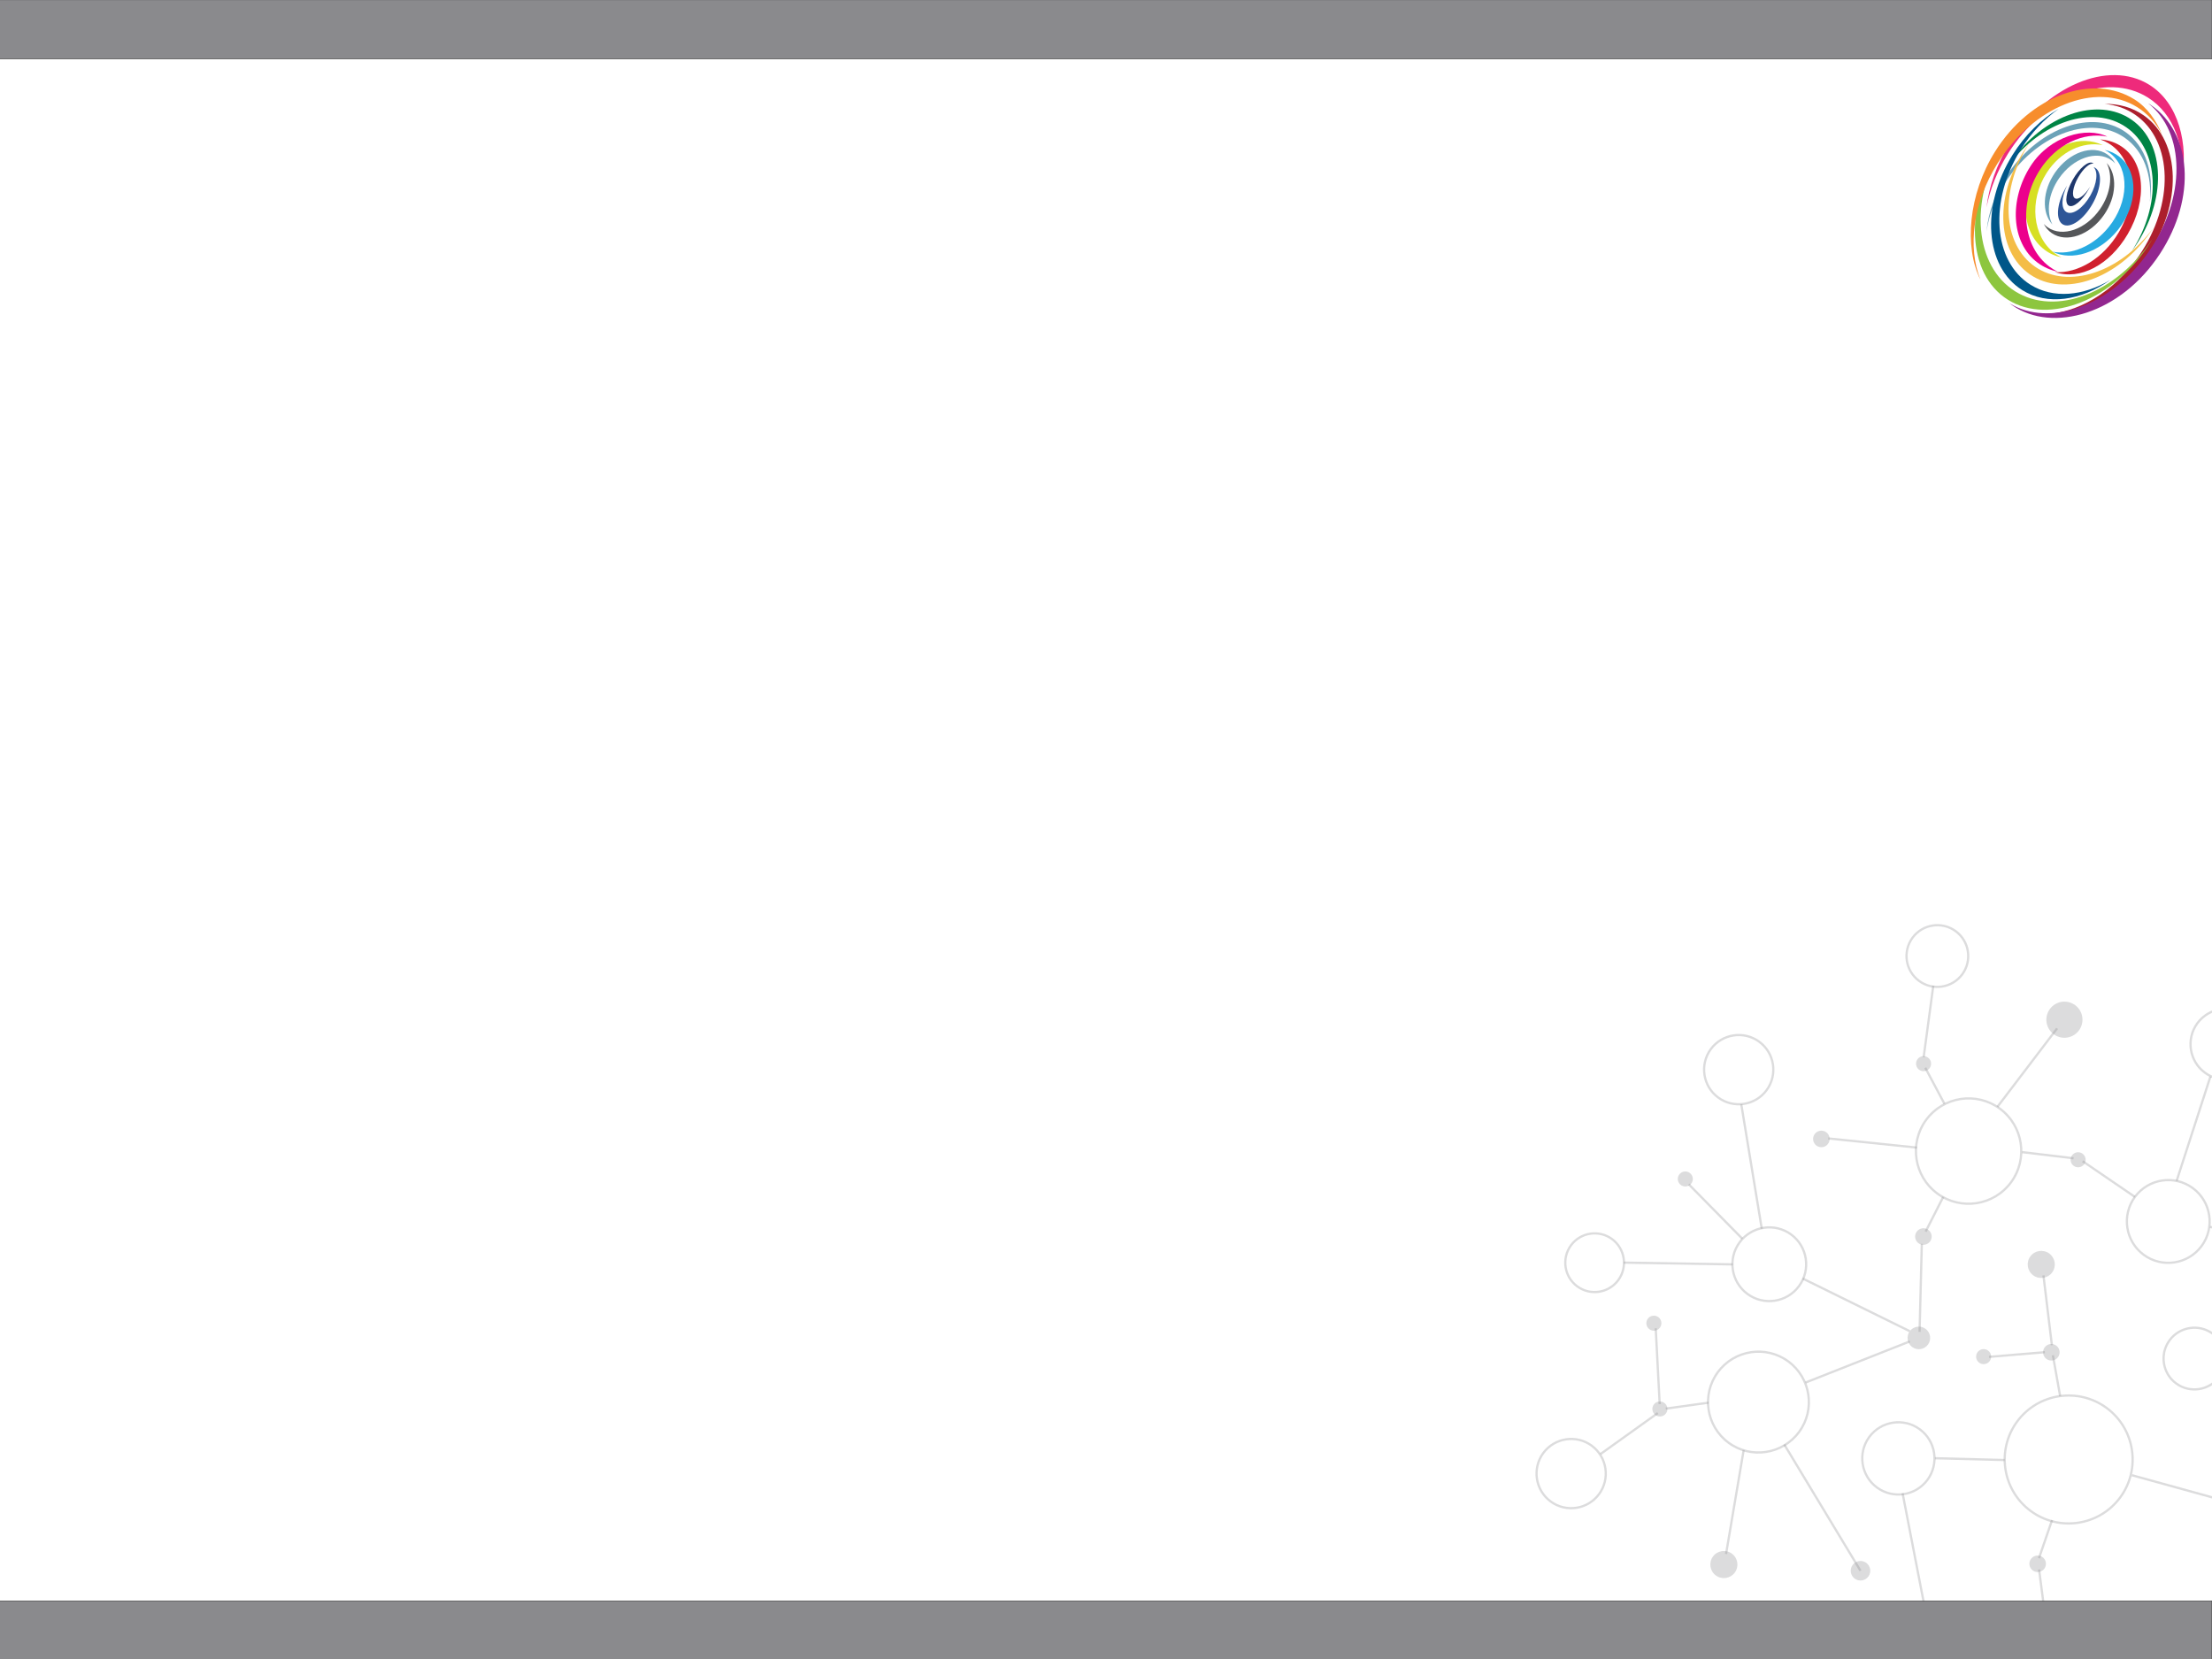
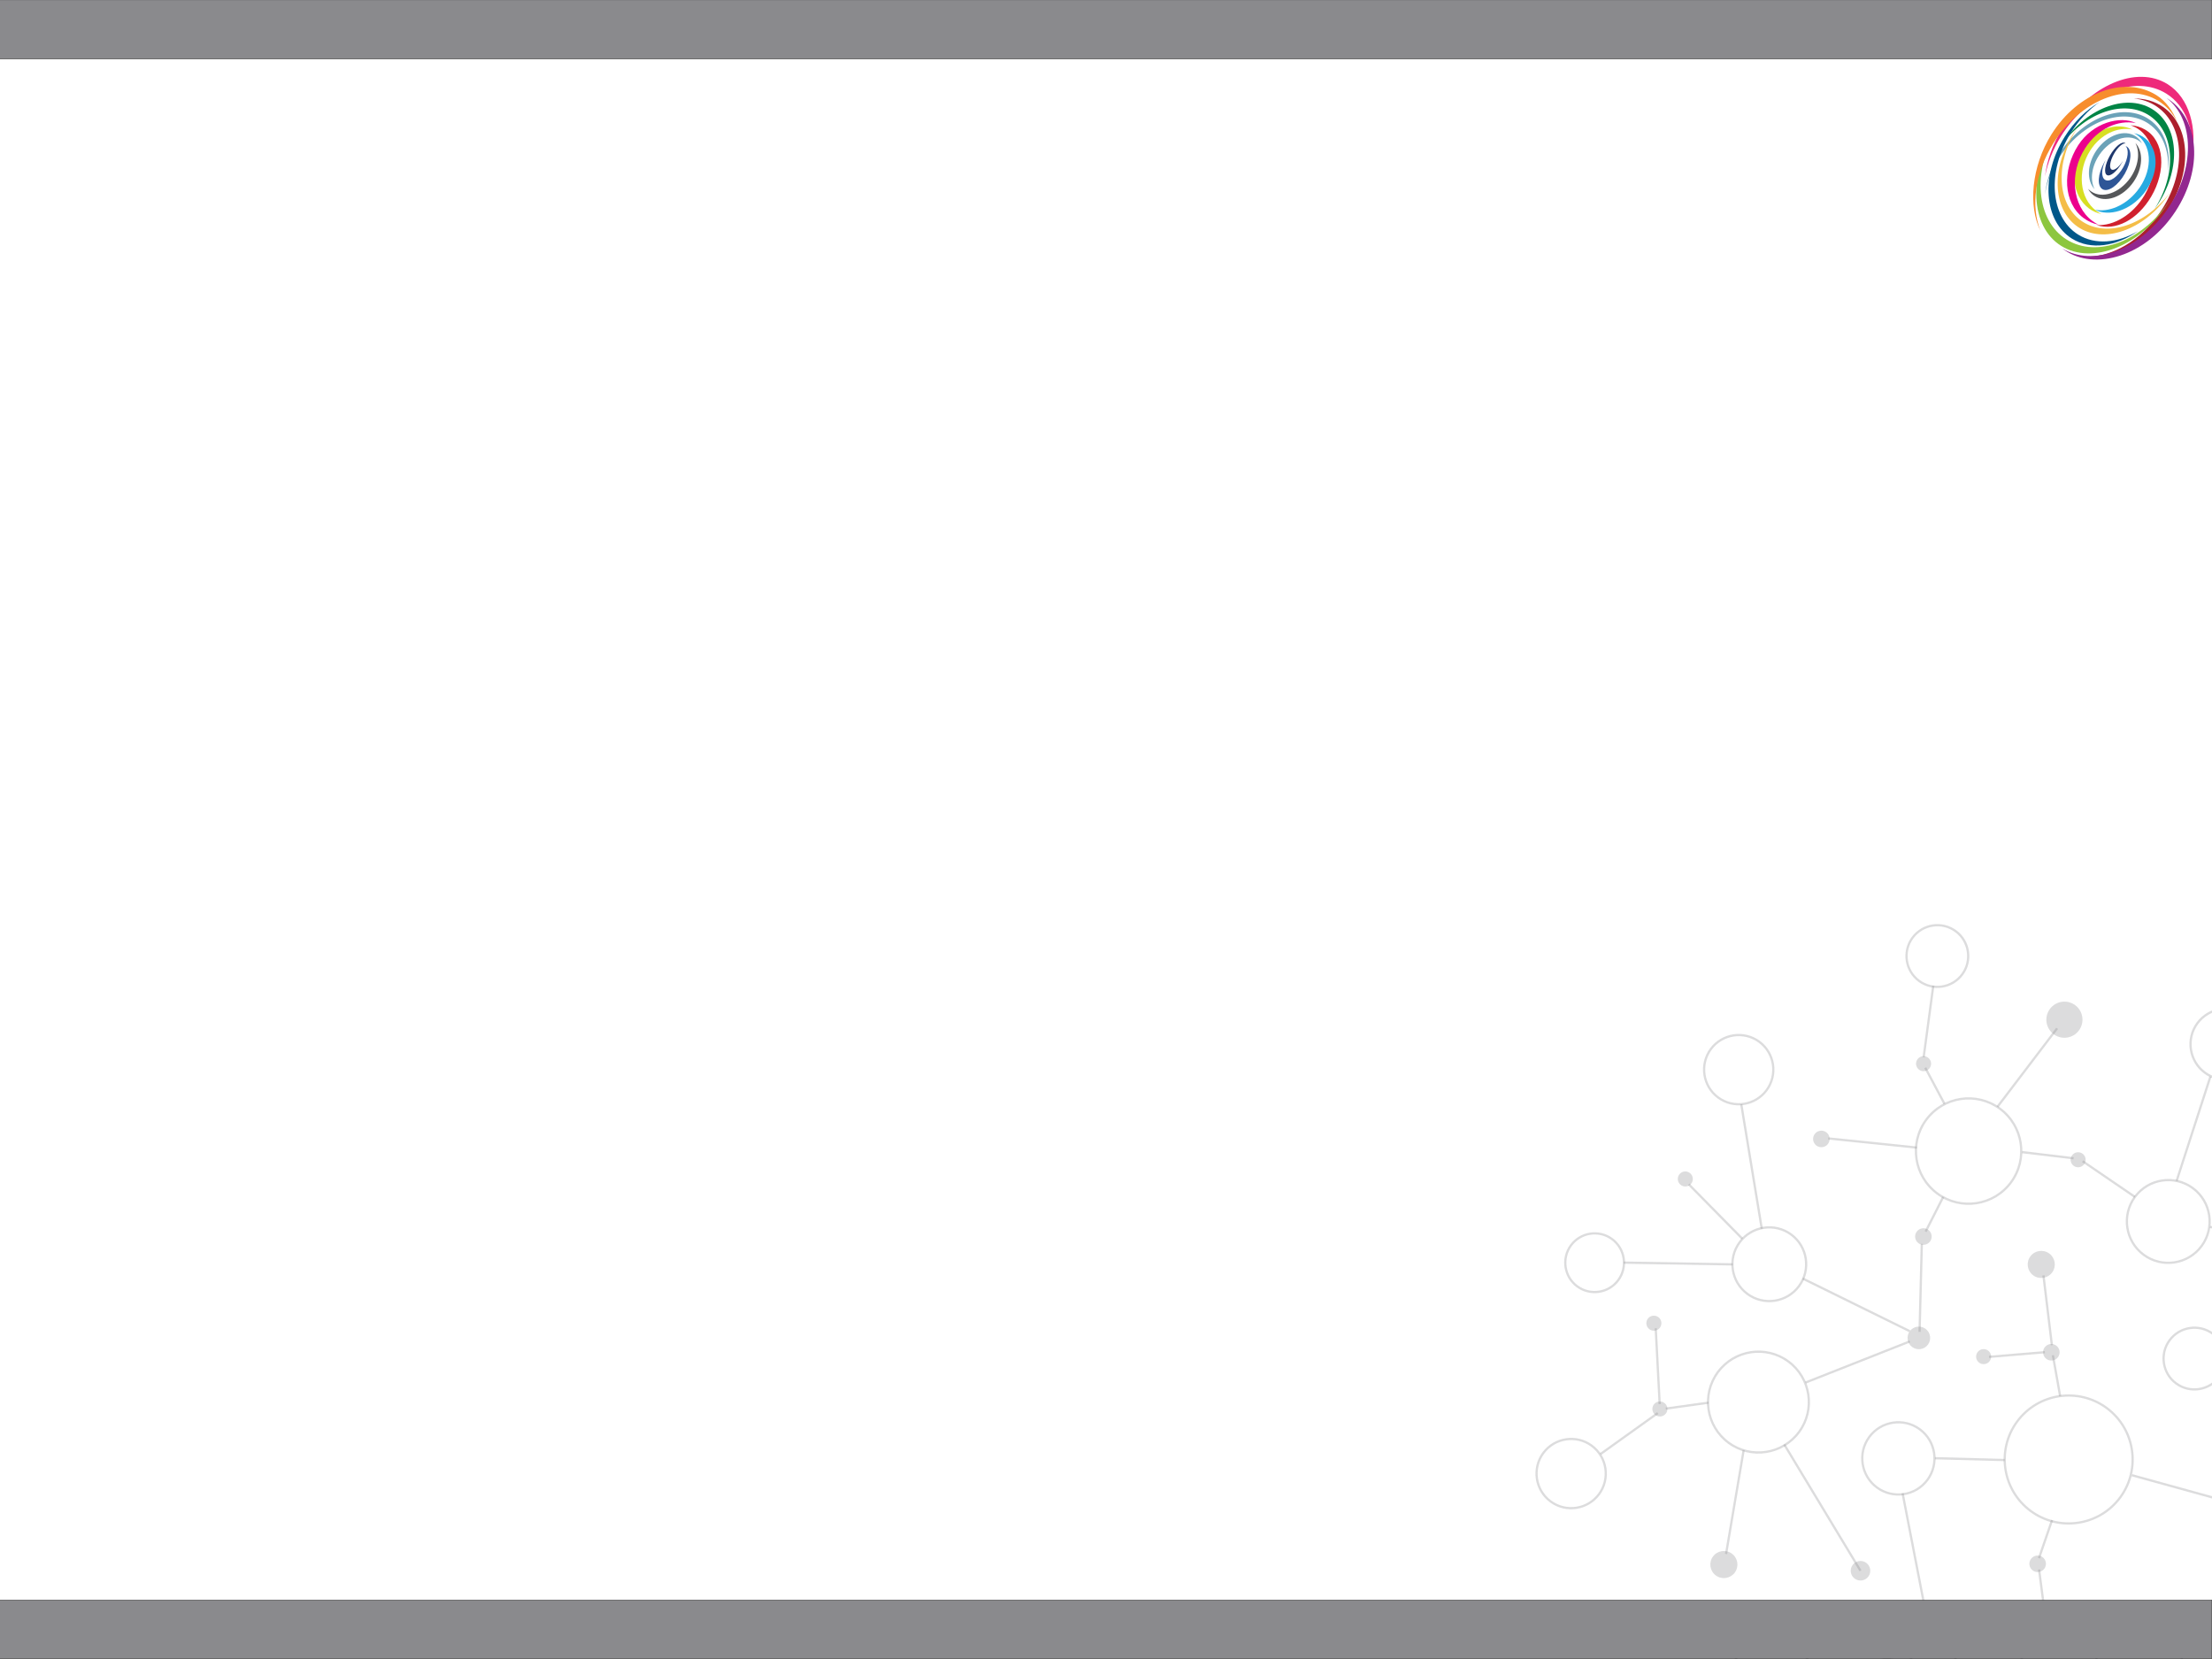
<svg xmlns="http://www.w3.org/2000/svg" width="908" height="681" viewBox="0 0 240.242 180.181" version="1.1" id="svg8">
  <defs id="defs2">
    <clipPath clipPathUnits="userSpaceOnUse" id="clipPath726">
      <path d="m 198,630 h 191.519 v 88.56 H 198 Z" id="path724" />
    </clipPath>
    <clipPath clipPathUnits="userSpaceOnUse" id="clipPath926">
      <path d="m 198.017,635.908 h 191.502 v 76.747 H 198.017 Z" id="path924" />
    </clipPath>
    <clipPath clipPathUnits="userSpaceOnUse" id="clipPath938">
      <path d="m 198,630 h 191.519 v 88.56 H 198 Z" id="path936" />
    </clipPath>
    <clipPath clipPathUnits="userSpaceOnUse" id="clipPath994">
      <path d="m 198.017,635.908 h 191.502 v 76.747 H 198.017 Z" id="path992" />
    </clipPath>
    <clipPath clipPathUnits="userSpaceOnUse" id="clipPath1022">
      <path d="m 198,630 h 191.519 v 88.56 H 198 Z" id="path1020" />
    </clipPath>
    <clipPath clipPathUnits="userSpaceOnUse" id="clipPath1038">
      <path d="m 198.017,635.908 h 191.502 v 76.747 H 198.017 Z" id="path1036" />
    </clipPath>
    <clipPath clipPathUnits="userSpaceOnUse" id="clipPath1054">
      <path d="m 198,630 h 191.519 v 88.56 H 198 Z" id="path1052" />
    </clipPath>
  </defs>
  <g id="layer1" transform="translate(0,-116.8186)">
    <g id="g6076" transform="translate(191.2751,102.8065)">
      <path d="m 14.893,205.097 c 0.588,-0.8 1.715,-0.972 2.514,-0.382 0.8,0.59 0.972,1.716 0.384,2.516 -0.589,0.8 -1.716,0.971 -2.516,0.38 -0.801,-0.588 -0.971,-1.714 -0.382,-2.514" style="opacity:0.3;fill:#8a8a8d;fill-opacity:1;fill-rule:nonzero;stroke:none;stroke-width:0.964" id="path1418" />
      <path d="m 26.593,207.825 c 0.268,-0.363 0.781,-0.441 1.144,-0.173 0.363,0.268 0.441,0.78 0.173,1.143 -0.268,0.363 -0.779,0.441 -1.142,0.174 -0.364,-0.269 -0.441,-0.781 -0.174,-1.144" style="opacity:0.3;fill:#8a8a8d;fill-opacity:1;fill-rule:nonzero;stroke:none;stroke-width:0.964" id="path1422" />
      <path d="m 9.935,183.978 c 0.347,-0.472 1.013,-0.573 1.486,-0.226 0.472,0.349 0.573,1.014 0.225,1.486 -0.347,0.472 -1.012,0.573 -1.486,0.226 -0.471,-0.349 -0.572,-1.014 -0.225,-1.486" style="opacity:0.3;fill:#8a8a8d;fill-opacity:1;fill-rule:nonzero;stroke:none;stroke-width:0.964" id="path1426" />
      <path d="m -5.233,183.062 c 0.482,-0.654 1.403,-0.793 2.058,-0.311 0.653,0.482 0.794,1.403 0.312,2.058 -0.483,0.653 -1.403,0.795 -2.058,0.312 -0.654,-0.482 -0.794,-1.403 -0.312,-2.059" style="opacity:0.3;fill:#8a8a8d;fill-opacity:1;fill-rule:nonzero;stroke:none;stroke-width:0.964" id="path1430" />
      <path d="m -11.655,166.552 c 0.268,-0.363 0.78,-0.441 1.144,-0.173 0.362,0.268 0.44,0.78 0.173,1.143 -0.268,0.363 -0.78,0.441 -1.143,0.174 -0.364,-0.269 -0.441,-0.781 -0.173,-1.144" style="opacity:0.3;fill:#8a8a8d;fill-opacity:1;fill-rule:nonzero;stroke:none;stroke-width:0.964" id="path1434" />
      <path d="m -12.309,157.236 c 0.268,-0.363 0.781,-0.441 1.144,-0.173 0.363,0.269 0.441,0.78 0.173,1.143 -0.268,0.363 -0.78,0.441 -1.143,0.174 -0.364,-0.269 -0.441,-0.781 -0.173,-1.144" style="opacity:0.3;fill:#8a8a8d;fill-opacity:1;fill-rule:nonzero;stroke:none;stroke-width:0.964" id="path1438" />
      <path d="m 16.142,158.593 c 0.402,-0.545 1.17,-0.662 1.714,-0.26 0.547,0.402 0.663,1.169 0.262,1.716 -0.403,0.546 -1.17,0.661 -1.716,0.26 -0.546,-0.402 -0.662,-1.17 -0.26,-1.716" style="opacity:0.3;fill:#8a8a8d;fill-opacity:1;fill-rule:nonzero;stroke:none;stroke-width:0.964" id="path1442" />
      <path d="m 23.505,160.868 c 0.268,-0.363 0.78,-0.441 1.144,-0.173 0.362,0.268 0.44,0.78 0.173,1.143 -0.268,0.363 -0.78,0.441 -1.143,0.174 -0.364,-0.269 -0.441,-0.781 -0.173,-1.144" style="opacity:0.3;fill:#8a8a8d;fill-opacity:1;fill-rule:nonzero;stroke:none;stroke-width:0.964" id="path1446" />
      <path d="m -8.896,141.573 c 0.268,-0.363 0.781,-0.441 1.144,-0.173 0.363,0.269 0.441,0.78 0.173,1.143 -0.267,0.364 -0.779,0.441 -1.142,0.174 -0.364,-0.269 -0.441,-0.781 -0.174,-1.144" style="opacity:0.3;fill:#8a8a8d;fill-opacity:1;fill-rule:nonzero;stroke:none;stroke-width:0.964" id="path1450" />
      <path d="m 30.793,160.347 c 0.295,-0.4 0.858,-0.485 1.258,-0.191 0.4,0.294 0.485,0.857 0.191,1.257 -0.295,0.4 -0.858,0.485 -1.258,0.192 -0.4,-0.295 -0.485,-0.858 -0.191,-1.258" style="opacity:0.3;fill:#8a8a8d;fill-opacity:1;fill-rule:nonzero;stroke:none;stroke-width:0.964" id="path1454" />
      <path d="m 29.237,150.466 c 0.482,-0.654 1.403,-0.794 2.058,-0.312 0.653,0.482 0.794,1.403 0.312,2.059 -0.483,0.653 -1.403,0.793 -2.058,0.311 -0.654,-0.482 -0.794,-1.403 -0.312,-2.058" style="opacity:0.3;fill:#8a8a8d;fill-opacity:1;fill-rule:nonzero;stroke:none;stroke-width:0.964" id="path1458" />
      <path d="m 16.899,147.776 c 0.295,-0.399 0.858,-0.485 1.258,-0.19 0.399,0.294 0.485,0.857 0.191,1.257 -0.296,0.399 -0.859,0.485 -1.259,0.192 -0.4,-0.296 -0.485,-0.859 -0.19,-1.259" style="opacity:0.3;fill:#8a8a8d;fill-opacity:1;fill-rule:nonzero;stroke:none;stroke-width:0.964" id="path1462" />
      <path d="m 5.817,137.177 c 0.296,-0.4 0.859,-0.485 1.259,-0.191 0.399,0.295 0.485,0.858 0.189,1.258 -0.294,0.399 -0.857,0.485 -1.257,0.192 -0.4,-0.296 -0.486,-0.859 -0.191,-1.259" style="opacity:0.3;fill:#8a8a8d;fill-opacity:1;fill-rule:nonzero;stroke:none;stroke-width:0.964" id="path1466" />
      <path d="m 16.982,129.051 c 0.268,-0.363 0.78,-0.44 1.144,-0.173 0.363,0.269 0.44,0.781 0.173,1.144 -0.268,0.363 -0.78,0.441 -1.143,0.173 -0.364,-0.269 -0.441,-0.78 -0.173,-1.144" style="opacity:0.3;fill:#8a8a8d;fill-opacity:1;fill-rule:nonzero;stroke:none;stroke-width:0.964" id="path1470" />
      <path d="m 31.359,123.595 c 0.643,-0.873 1.871,-1.059 2.744,-0.416 0.872,0.643 1.057,1.871 0.414,2.744 -0.643,0.872 -1.87,1.059 -2.742,0.416 -0.874,-0.643 -1.059,-1.871 -0.416,-2.744" style="opacity:0.3;fill:#8a8a8d;fill-opacity:1;fill-rule:nonzero;stroke:none;stroke-width:0.964" id="path1474" />
      <path d="m 33.769,139.487 c 0.268,-0.363 0.78,-0.441 1.144,-0.174 0.362,0.269 0.44,0.781 0.173,1.144 -0.268,0.363 -0.78,0.442 -1.143,0.174 -0.364,-0.27 -0.441,-0.781 -0.173,-1.144" style="opacity:0.3;fill:#8a8a8d;fill-opacity:1;fill-rule:nonzero;stroke:none;stroke-width:0.964" id="path1478" />
      <path d="m 51.165,140.824 c 0.295,-0.4 0.858,-0.486 1.258,-0.191 0.399,0.294 0.485,0.857 0.19,1.257 -0.295,0.4 -0.858,0.485 -1.258,0.192 -0.4,-0.295 -0.486,-0.858 -0.19,-1.258" style="opacity:0.3;fill:#8a8a8d;fill-opacity:1;fill-rule:nonzero;stroke:none;stroke-width:0.964" id="path1482" />
      <path d="m 54.711,148.006 c 0.267,-0.363 0.78,-0.441 1.144,-0.174 0.362,0.269 0.44,0.781 0.172,1.144 -0.267,0.363 -0.779,0.441 -1.142,0.174 -0.364,-0.27 -0.441,-0.781 -0.173,-1.144" style="opacity:0.3;fill:#8a8a8d;fill-opacity:1;fill-rule:nonzero;stroke:none;stroke-width:0.964" id="path1486" />
      <path d="m 54.944,156.098 c 0.267,-0.363 0.781,-0.441 1.144,-0.174 0.362,0.269 0.44,0.781 0.172,1.144 -0.266,0.363 -0.779,0.442 -1.142,0.174 -0.363,-0.268 -0.441,-0.781 -0.173,-1.144" style="opacity:0.3;fill:#8a8a8d;fill-opacity:1;fill-rule:nonzero;stroke:none;stroke-width:0.964" id="path1490" />
      <path d="m 62.269,148.496 c 0.482,-0.655 1.403,-0.794 2.059,-0.312 0.653,0.482 0.793,1.403 0.311,2.058 -0.483,0.653 -1.403,0.794 -2.058,0.312 -0.653,-0.482 -0.794,-1.403 -0.312,-2.058" style="opacity:0.3;fill:#8a8a8d;fill-opacity:1;fill-rule:nonzero;stroke:none;stroke-width:0.964" id="path1494" />
      <path d="m 62.014,134.091 c 0.267,-0.363 0.781,-0.441 1.144,-0.174 0.362,0.269 0.44,0.781 0.173,1.144 -0.268,0.364 -0.78,0.442 -1.143,0.174 -0.363,-0.269 -0.441,-0.781 -0.173,-1.144" style="opacity:0.3;fill:#8a8a8d;fill-opacity:1;fill-rule:nonzero;stroke:none;stroke-width:0.964" id="path1498" />
      <path d="m 72.886,156.417 c 0.268,-0.363 0.78,-0.441 1.144,-0.174 0.362,0.269 0.44,0.781 0.173,1.144 -0.268,0.363 -0.78,0.441 -1.143,0.174 -0.364,-0.269 -0.441,-0.781 -0.173,-1.144" style="opacity:0.3;fill:#8a8a8d;fill-opacity:1;fill-rule:nonzero;stroke:none;stroke-width:0.964" id="path1502" />
      <path d="m 70.697,179.38 c 0.296,-0.4 0.859,-0.485 1.259,-0.191 0.399,0.294 0.485,0.857 0.19,1.257 -0.295,0.4 -0.858,0.485 -1.258,0.192 -0.4,-0.295 -0.486,-0.858 -0.191,-1.258" style="opacity:0.3;fill:#8a8a8d;fill-opacity:1;fill-rule:nonzero;stroke:none;stroke-width:0.964" id="path1506" />
      <path d="m 50.066,176.37 c 0.589,-0.8 1.716,-0.972 2.515,-0.382 0.801,0.59 0.972,1.716 0.383,2.516 -0.588,0.799 -1.715,0.971 -2.516,0.38 -0.8,-0.588 -0.97,-1.714 -0.382,-2.514" style="opacity:0.3;fill:#8a8a8d;fill-opacity:1;fill-rule:nonzero;stroke:none;stroke-width:0.964" id="path1510" />
      <path d="m 58.59,184.374 c 0.295,-0.4 0.858,-0.485 1.258,-0.19 0.399,0.294 0.485,0.857 0.19,1.257 -0.294,0.399 -0.857,0.485 -1.257,0.192 -0.4,-0.296 -0.486,-0.859 -0.191,-1.259" style="opacity:0.3;fill:#8a8a8d;fill-opacity:1;fill-rule:nonzero;stroke:none;stroke-width:0.964" id="path1514" />
      <path d="m 54.294,201.926 c 0.482,-0.654 1.403,-0.793 2.058,-0.311 0.655,0.482 0.794,1.402 0.312,2.058 -0.482,0.653 -1.403,0.795 -2.058,0.312 -0.653,-0.482 -0.794,-1.403 -0.312,-2.059" style="opacity:0.3;fill:#8a8a8d;fill-opacity:1;fill-rule:nonzero;stroke:none;stroke-width:0.964" id="path1518" />
      <path d="m 45.422,202.804 c 0.456,-0.618 1.325,-0.749 1.943,-0.295 0.618,0.456 0.751,1.325 0.294,1.944 -0.454,0.619 -1.325,0.75 -1.942,0.295 -0.618,-0.456 -0.751,-1.325 -0.295,-1.944" style="opacity:0.3;fill:#8a8a8d;fill-opacity:1;fill-rule:nonzero;stroke:none;stroke-width:0.964" id="path1522" />
      <path d="m 29.308,183.32 c 0.295,-0.4 0.858,-0.486 1.258,-0.191 0.399,0.294 0.485,0.857 0.191,1.257 -0.295,0.4 -0.858,0.485 -1.258,0.192 -0.4,-0.295 -0.486,-0.858 -0.191,-1.258" style="opacity:0.3;fill:#8a8a8d;fill-opacity:1;fill-rule:nonzero;stroke:none;stroke-width:0.964" id="path1526" />
      <path d="m 38.984,208.167 c 2.214,1.63 2.689,4.758 1.058,6.973 -1.632,2.215 -4.76,2.689 -6.974,1.059 -2.216,-1.632 -2.689,-4.76 -1.058,-6.974 1.632,-2.215 4.76,-2.689 6.974,-1.058 m -5.77,7.835 c 2.105,1.55 5.08,1.1 6.631,-1.006 1.551,-2.107 1.1,-5.081 -1.006,-6.631 -2.106,-1.551 -5.08,-1.101 -6.631,1.006 -1.552,2.105 -1.1,5.079 1.006,6.631" style="opacity:0.3;fill:#8a8a8d;fill-opacity:1;fill-rule:nonzero;stroke:none;stroke-width:0.964" id="path1530" />
      <path d="m 34.857,190.402 c 1.869,1.377 2.27,4.018 0.892,5.888 -1.376,1.87 -4.018,2.27 -5.887,0.893 -1.87,-1.377 -2.271,-4.019 -0.894,-5.888 1.377,-1.87 4.019,-2.271 5.889,-0.893 m -4.849,6.584 c 1.76,1.297 4.247,0.919 5.544,-0.841 1.297,-1.761 0.92,-4.248 -0.84,-5.545 -1.761,-1.297 -4.248,-0.919 -5.546,0.841 -1.296,1.76 -0.919,4.247 0.842,5.545" style="opacity:0.3;fill:#8a8a8d;fill-opacity:1;fill-rule:nonzero;stroke:none;stroke-width:0.964" id="path1534" />
      <path d="m 50.852,190.607 c 1.505,1.108 1.828,3.237 0.72,4.745 -1.109,1.505 -3.238,1.828 -4.745,0.719 -1.506,-1.109 -1.829,-3.237 -0.719,-4.744 1.109,-1.506 3.237,-1.829 4.744,-0.72 m -3.879,5.266 c 1.398,1.03 3.372,0.731 4.402,-0.668 1.028,-1.398 0.73,-3.372 -0.668,-4.401 -1.398,-1.029 -3.372,-0.731 -4.402,0.667 -1.029,1.398 -0.731,3.372 0.668,4.402" style="opacity:0.3;fill:#8a8a8d;fill-opacity:1;fill-rule:nonzero;stroke:none;stroke-width:0.964" id="path1538" />
      <path d="m 68.125,189.214 c 2.523,1.859 3.064,5.424 1.206,7.946 -1.858,2.523 -5.422,3.064 -7.946,1.205 -2.522,-1.858 -3.063,-5.422 -1.205,-7.945 1.858,-2.522 5.421,-3.064 7.945,-1.206 m -6.594,8.953 c 2.414,1.779 5.825,1.263 7.603,-1.152 1.777,-2.413 1.26,-5.824 -1.155,-7.603 -2.413,-1.778 -5.823,-1.261 -7.602,1.154 -1.778,2.413 -1.261,5.824 1.153,7.602" style="opacity:0.3;fill:#8a8a8d;fill-opacity:1;fill-rule:nonzero;stroke:none;stroke-width:0.964" id="path1542" />
      <path d="m 37.595,166.829 c 3.14,2.313 3.813,6.749 1.501,9.889 -2.313,3.141 -6.75,3.813 -9.89,1.501 -3.139,-2.313 -3.813,-6.75 -1.5,-9.889 2.312,-3.141 6.749,-3.812 9.889,-1.501 m -8.243,11.192 c 3.031,2.233 7.313,1.583 9.546,-1.449 2.232,-3.031 1.583,-7.313 -1.449,-9.546 -3.031,-2.232 -7.313,-1.583 -9.546,1.448 -2.232,3.032 -1.583,7.313 1.449,9.546" style="opacity:0.3;fill:#8a8a8d;fill-opacity:1;fill-rule:nonzero;stroke:none;stroke-width:0.964" id="path1546" />
      <path d="m 17.305,169.147 c 1.797,1.323 2.182,3.862 0.859,5.658 -1.323,1.797 -3.862,2.182 -5.659,0.859 -1.797,-1.323 -2.182,-3.862 -0.859,-5.659 1.323,-1.797 3.862,-2.181 5.659,-0.858 m -4.655,6.32 c 1.689,1.243 4.073,0.882 5.316,-0.806 1.243,-1.689 0.881,-4.073 -0.807,-5.316 -1.688,-1.243 -4.073,-0.882 -5.316,0.806 -1.243,1.689 -0.881,4.073 0.807,5.316" style="opacity:0.3;fill:#8a8a8d;fill-opacity:1;fill-rule:nonzero;stroke:none;stroke-width:0.964" id="path1550" />
      <path d="m 20.416,190.429 c 1.289,0.949 1.564,2.77 0.615,4.059 -0.949,1.289 -2.769,1.564 -4.058,0.616 -1.289,-0.949 -1.565,-2.771 -0.616,-4.059 0.948,-1.289 2.77,-1.565 4.059,-0.616 m -3.297,4.477 c 1.18,0.868 2.845,0.616 3.715,-0.564 0.868,-1.18 0.615,-2.848 -0.564,-3.715 -1.18,-0.869 -2.847,-0.617 -3.715,0.564 -0.869,1.18 -0.617,2.846 0.564,3.715" style="opacity:0.3;fill:#8a8a8d;fill-opacity:1;fill-rule:nonzero;stroke:none;stroke-width:0.964" id="path1554" />
      <path d="m 4.02,192.974 c 2.16,1.591 2.623,4.643 1.032,6.803 -1.591,2.16 -4.643,2.623 -6.803,1.032 -2.161,-1.591 -2.623,-4.643 -1.033,-6.803 1.592,-2.16 4.644,-2.623 6.803,-1.032 m -5.625,7.638 c 2.051,1.509 4.948,1.07 6.459,-0.981 1.51,-2.051 1.071,-4.949 -0.98,-6.459 -2.051,-1.509 -4.949,-1.07 -6.46,0.981 -1.509,2.051 -1.07,4.947 0.981,6.459" style="opacity:0.3;fill:#8a8a8d;fill-opacity:1;fill-rule:nonzero;stroke:none;stroke-width:0.964" id="path1558" />
      <path d="m 3.029,161.78 c 2.487,1.831 3.02,5.344 1.187,7.831 -1.831,2.488 -5.344,3.021 -7.831,1.189 -2.487,-1.832 -3.019,-5.345 -1.187,-7.832 1.831,-2.487 5.344,-3.02 7.831,-1.188 m -6.498,8.823 c 2.379,1.75 5.737,1.241 7.488,-1.137 1.752,-2.378 1.242,-5.737 -1.134,-7.488 -2.379,-1.751 -5.738,-1.241 -7.489,1.136 -1.75,2.378 -1.242,5.738 1.135,7.489" style="opacity:0.3;fill:#8a8a8d;fill-opacity:1;fill-rule:nonzero;stroke:none;stroke-width:0.964" id="path1562" />
      <path d="m -18.33,170.927 c 1.724,1.27 2.093,3.706 0.823,5.431 -1.269,1.724 -3.706,2.093 -5.43,0.823 -1.724,-1.27 -2.093,-3.705 -0.824,-5.43 1.27,-1.724 3.707,-2.094 5.431,-0.824 m -4.461,6.057 c 1.615,1.191 3.898,0.844 5.088,-0.771 1.189,-1.616 0.843,-3.899 -0.772,-5.088 -1.615,-1.189 -3.898,-0.843 -5.088,0.772 -1.189,1.615 -0.843,3.898 0.772,5.087" style="opacity:0.3;fill:#8a8a8d;fill-opacity:1;fill-rule:nonzero;stroke:none;stroke-width:0.964" id="path1566" />
      <path d="m -16.121,148.488 c 1.471,1.083 1.787,3.159 0.704,4.63 -1.083,1.471 -3.16,1.784 -4.631,0.702 -1.47,-1.082 -1.785,-3.159 -0.703,-4.629 1.083,-1.471 3.161,-1.785 4.63,-0.703 m -3.782,5.135 c 1.361,1.002 3.285,0.71 4.288,-0.652 1.002,-1.361 0.71,-3.284 -0.651,-4.286 -1.361,-1.002 -3.286,-0.711 -4.288,0.651 -1.002,1.361 -0.71,3.284 0.651,4.287" style="opacity:0.3;fill:#8a8a8d;fill-opacity:1;fill-rule:nonzero;stroke:none;stroke-width:0.964" id="path1570" />
      <path d="m 3.335,147.992 c 1.834,1.35 2.226,3.942 0.876,5.773 -1.35,1.834 -3.94,2.227 -5.773,0.876 -1.833,-1.35 -2.227,-3.939 -0.876,-5.773 1.35,-1.832 3.94,-2.225 5.773,-0.876 m -4.752,6.452 c 1.723,1.271 4.161,0.902 5.43,-0.822 1.269,-1.724 0.9,-4.162 -0.824,-5.432 -1.724,-1.269 -4.161,-0.9 -5.43,0.825 -1.271,1.724 -0.901,4.159 0.824,5.429" style="opacity:0.3;fill:#8a8a8d;fill-opacity:1;fill-rule:nonzero;stroke:none;stroke-width:0.964" id="path1574" />
      <path d="m -0.133,127.057 c 1.724,1.269 2.093,3.706 0.823,5.43 -1.269,1.724 -3.705,2.094 -5.429,0.823 -1.724,-1.269 -2.094,-3.705 -0.824,-5.43 1.27,-1.724 3.706,-2.093 5.43,-0.823 m -4.461,6.056 c 1.615,1.191 3.898,0.843 5.088,-0.771 1.19,-1.615 0.843,-3.899 -0.771,-5.087 -1.616,-1.19 -3.898,-0.843 -5.088,0.772 -1.19,1.615 -0.844,3.898 0.771,5.086" style="opacity:0.3;fill:#8a8a8d;fill-opacity:1;fill-rule:nonzero;stroke:none;stroke-width:0.964" id="path1578" />
      <path d="m 25.998,134.321 c 2.596,1.912 3.153,5.578 1.239,8.174 -1.911,2.596 -5.578,3.153 -8.173,1.241 -2.596,-1.912 -3.153,-5.579 -1.24,-8.175 1.911,-2.596 5.579,-3.152 8.174,-1.24 m -6.789,9.217 c 2.486,1.832 6.001,1.298 7.831,-1.188 1.832,-2.487 1.299,-6 -1.186,-7.831 -2.487,-1.832 -6.001,-1.298 -7.832,1.188 -1.832,2.488 -1.299,6 1.187,7.831" style="opacity:0.3;fill:#8a8a8d;fill-opacity:1;fill-rule:nonzero;stroke:none;stroke-width:0.964" id="path1582" />
      <path d="m 21.203,115.048 c 1.542,1.137 1.872,3.315 0.736,4.859 -1.136,1.544 -3.316,1.874 -4.859,0.738 -1.544,-1.137 -1.875,-3.316 -0.738,-4.859 1.137,-1.544 3.316,-1.875 4.86,-0.738 m -3.978,5.399 c 1.434,1.055 3.46,0.748 4.516,-0.685 1.055,-1.435 0.75,-3.459 -0.684,-4.516 -1.435,-1.056 -3.46,-0.748 -4.517,0.685 -1.056,1.434 -0.748,3.459 0.685,4.516" style="opacity:0.3;fill:#8a8a8d;fill-opacity:1;fill-rule:nonzero;stroke:none;stroke-width:0.964" id="path1586" />
      <path d="m 52.829,124.227 c 1.759,1.297 2.137,3.785 0.84,5.545 -1.298,1.76 -3.786,2.139 -5.546,0.841 -1.759,-1.296 -2.138,-3.785 -0.84,-5.545 1.297,-1.761 3.785,-2.138 5.546,-0.841 m -4.558,6.189 c 1.65,1.217 3.982,0.863 5.201,-0.788 1.216,-1.652 0.863,-3.985 -0.788,-5.203 -1.652,-1.216 -3.985,-0.862 -5.204,0.789 -1.216,1.652 -0.861,3.985 0.791,5.202" style="opacity:0.3;fill:#8a8a8d;fill-opacity:1;fill-rule:nonzero;stroke:none;stroke-width:0.964" id="path1590" />
      <path d="m 46.956,142.953 c 2.051,1.51 2.49,4.408 0.98,6.459 -1.511,2.051 -4.409,2.49 -6.46,0.98 -2.05,-1.511 -2.49,-4.407 -0.979,-6.458 1.51,-2.052 4.408,-2.491 6.459,-0.981 m -5.334,7.242 c 1.941,1.43 4.686,1.014 6.116,-0.928 1.43,-1.942 1.014,-4.686 -0.928,-6.116 -1.942,-1.43 -4.687,-1.014 -6.116,0.928 -1.43,1.942 -1.015,4.685 0.928,6.116" style="opacity:0.3;fill:#8a8a8d;fill-opacity:1;fill-rule:nonzero;stroke:none;stroke-width:0.964" id="path1594" />
      <path d="m 49.121,158.765 c 1.543,1.137 1.872,3.315 0.736,4.859 -1.136,1.544 -3.315,1.874 -4.859,0.738 -1.543,-1.137 -1.875,-3.316 -0.737,-4.859 1.136,-1.544 3.315,-1.875 4.859,-0.738 m -3.977,5.4 c 1.433,1.054 3.46,0.747 4.515,-0.686 1.056,-1.435 0.75,-3.46 -0.684,-4.516 -1.435,-1.056 -3.46,-0.749 -4.516,0.685 -1.056,1.434 -0.749,3.46 0.685,4.517" style="opacity:0.3;fill:#8a8a8d;fill-opacity:1;fill-rule:nonzero;stroke:none;stroke-width:0.964" id="path1598" />
      <path d="m 70.494,164.353 c 2.051,1.511 2.49,4.408 0.98,6.459 -1.511,2.051 -4.408,2.49 -6.46,0.98 -2.05,-1.511 -2.49,-4.408 -0.979,-6.459 1.51,-2.051 4.408,-2.49 6.459,-0.98 m -5.334,7.242 c 1.941,1.43 4.686,1.014 6.116,-0.928 1.43,-1.942 1.014,-4.687 -0.928,-6.116 -1.942,-1.43 -4.686,-1.014 -6.116,0.928 -1.43,1.942 -1.015,4.685 0.928,6.116" style="opacity:0.3;fill:#8a8a8d;fill-opacity:1;fill-rule:nonzero;stroke:none;stroke-width:0.964" id="path1602" />
      <path d="m 74.852,144.511 c 1.434,1.056 1.743,3.082 0.686,4.516 -1.057,1.434 -3.082,1.741 -4.517,0.684 -1.434,-1.055 -1.74,-3.081 -0.684,-4.515 1.056,-1.433 3.082,-1.742 4.515,-0.685 m -3.685,5.003 c 1.325,0.976 3.196,0.693 4.173,-0.632 0.975,-1.325 0.692,-3.197 -0.633,-4.173 -1.325,-0.975 -3.198,-0.691 -4.172,0.633 -0.976,1.325 -0.692,3.197 0.632,4.172" style="opacity:0.3;fill:#8a8a8d;fill-opacity:1;fill-rule:nonzero;stroke:none;stroke-width:0.964" id="path1606" />
      <path d="m 31.71,209.924 -0.09,0.228 -4.414,-1.729 0.089,-0.227 z" style="opacity:0.3;fill:#8a8a8d;fill-opacity:1;fill-rule:nonzero;stroke:none;stroke-width:0.964" id="path1610" />
      <path d="m 33.315,197.738 1.752,9.618 -0.242,0.042 -1.752,-9.617 z" style="opacity:0.3;fill:#8a8a8d;fill-opacity:1;fill-rule:nonzero;stroke:none;stroke-width:0.964" id="path1614" />
      <path d="m 29.148,196.159 0.15,0.193 -11.547,9.064 -0.151,-0.195 z" style="opacity:0.3;fill:#8a8a8d;fill-opacity:1;fill-rule:nonzero;stroke:none;stroke-width:0.964" id="path1618" />
      <path d="m 35.883,195.626 9.612,7.081 -0.146,0.198 -9.612,-7.081 z" style="opacity:0.3;fill:#8a8a8d;fill-opacity:1;fill-rule:nonzero;stroke:none;stroke-width:0.964" id="path1622" />
      <path d="m 36.377,193.177 0.002,0.246 9.287,-0.066 -0.002,-0.245 z" style="opacity:0.3;fill:#8a8a8d;fill-opacity:1;fill-rule:nonzero;stroke:none;stroke-width:0.964" id="path1626" />
      <path d="m 30.063,184.489 0.719,5.504 0.243,-0.031 -0.718,-5.504 z" style="opacity:0.3;fill:#8a8a8d;fill-opacity:1;fill-rule:nonzero;stroke:none;stroke-width:0.964" id="path1630" />
      <path d="m 31.71,179.153 -1.42,4.133 -0.232,-0.079 1.42,-4.134 z" style="opacity:0.3;fill:#8a8a8d;fill-opacity:1;fill-rule:nonzero;stroke:none;stroke-width:0.964" id="path1634" />
      <path d="m 50.005,176.792 -0.066,0.237 -9.705,-2.679 0.066,-0.237 z" style="opacity:0.3;fill:#8a8a8d;fill-opacity:1;fill-rule:nonzero;stroke:none;stroke-width:0.964" id="path1638" />
      <path d="m 53.047,178.415 6.235,6.013 -0.172,0.177 -6.233,-6.012 z" style="opacity:0.3;fill:#8a8a8d;fill-opacity:1;fill-rule:nonzero;stroke:none;stroke-width:0.964" id="path1642" />
      <path d="m 59.738,185.028 2.463,3.896 -0.208,0.131 -2.463,-3.896 z" style="opacity:0.3;fill:#8a8a8d;fill-opacity:1;fill-rule:nonzero;stroke:none;stroke-width:0.964" id="path1646" />
      <path d="m 60.763,197.627 0.168,0.179 -4.298,4.043 -0.168,-0.178 z" style="opacity:0.3;fill:#8a8a8d;fill-opacity:1;fill-rule:nonzero;stroke:none;stroke-width:0.964" id="path1650" />
      <path d="m 63.805,170.076 0.118,0.215 -11.067,6.064 -0.117,-0.215 z" style="opacity:0.3;fill:#8a8a8d;fill-opacity:1;fill-rule:nonzero;stroke:none;stroke-width:0.964" id="path1654" />
      <path d="m 69.79,172.198 1.664,7.116 -0.239,0.057 -1.664,-7.115 z" style="opacity:0.3;fill:#8a8a8d;fill-opacity:1;fill-rule:nonzero;stroke:none;stroke-width:0.964" id="path1658" />
      <path d="m 73.653,156.959 -3.62,6.982 -0.217,-0.114 3.619,-6.981 z" style="opacity:0.3;fill:#8a8a8d;fill-opacity:1;fill-rule:nonzero;stroke:none;stroke-width:0.964" id="path1662" />
      <path d="m 73.006,150.306 0.361,5.851 0.244,-0.015 -0.36,-5.852 z" style="opacity:0.3;fill:#8a8a8d;fill-opacity:1;fill-rule:nonzero;stroke:none;stroke-width:0.964" id="path1666" />
      <path d="m 63.581,166.783 -0.078,0.231 -13.188,-4.431 0.078,-0.234 z" style="opacity:0.3;fill:#8a8a8d;fill-opacity:1;fill-rule:nonzero;stroke:none;stroke-width:0.964" id="path1670" />
      <path d="m 55.153,149.034 0.192,7.047 0.246,-0.007 -0.193,-7.047 z" style="opacity:0.3;fill:#8a8a8d;fill-opacity:1;fill-rule:nonzero;stroke:none;stroke-width:0.964" id="path1674" />
      <path d="m 62.411,149.175 -0.039,0.242 -6.354,-1.025 0.039,-0.241 z" style="opacity:0.3;fill:#8a8a8d;fill-opacity:1;fill-rule:nonzero;stroke:none;stroke-width:0.964" id="path1678" />
      <path d="m 52.393,141.191 2.887,6.696 -0.226,0.097 -2.887,-6.696 z" style="opacity:0.3;fill:#8a8a8d;fill-opacity:1;fill-rule:nonzero;stroke:none;stroke-width:0.964" id="path1682" />
      <path d="m 55.011,148.193 -0.04,0.242 -6.24,-1.042 0.04,-0.242 z" style="opacity:0.3;fill:#8a8a8d;fill-opacity:1;fill-rule:nonzero;stroke:none;stroke-width:0.964" id="path1686" />
      <path d="m 48.906,130.989 -3.663,11.315 -0.233,-0.074 3.663,-11.316 z" style="opacity:0.3;fill:#8a8a8d;fill-opacity:1;fill-rule:nonzero;stroke:none;stroke-width:0.964" id="path1690" />
      <path d="m 62.456,134.162 -0.127,0.21 -8.501,-5.144 0.129,-0.21 z" style="opacity:0.3;fill:#8a8a8d;fill-opacity:1;fill-rule:nonzero;stroke:none;stroke-width:0.964" id="path1694" />
      <path d="m 40.664,143.905 -0.139,0.202 -5.674,-3.876 0.137,-0.201 z" style="opacity:0.3;fill:#8a8a8d;fill-opacity:1;fill-rule:nonzero;stroke:none;stroke-width:0.964" id="path1698" />
      <path d="m 28.323,139.263 5.6,0.671 0.028,-0.244 -5.599,-0.671 z" style="opacity:0.3;fill:#8a8a8d;fill-opacity:1;fill-rule:nonzero;stroke:none;stroke-width:0.964" id="path1702" />
      <path d="m 32.048,125.625 0.195,0.147 -6.484,8.528 -0.196,-0.148 z" style="opacity:0.3;fill:#8a8a8d;fill-opacity:1;fill-rule:nonzero;stroke:none;stroke-width:0.964" id="path1706" />
      <path d="m 17.932,129.919 2.087,3.922 -0.216,0.116 -2.087,-3.922 z" style="opacity:0.3;fill:#8a8a8d;fill-opacity:1;fill-rule:nonzero;stroke:none;stroke-width:0.964" id="path1710" />
      <path d="m 18.817,121.089 -1.045,7.761 -0.243,-0.033 1.045,-7.761 z" style="opacity:0.3;fill:#8a8a8d;fill-opacity:1;fill-rule:nonzero;stroke:none;stroke-width:0.964" id="path1714" />
      <path d="m 16.931,138.53 -0.025,0.244 -9.626,-0.997 0.027,-0.243 z" style="opacity:0.3;fill:#8a8a8d;fill-opacity:1;fill-rule:nonzero;stroke:none;stroke-width:0.964" id="path1718" />
      <path d="m 19.887,144.062 -1.913,3.769 -0.22,-0.111 1.912,-3.768 z" style="opacity:0.3;fill:#8a8a8d;fill-opacity:1;fill-rule:nonzero;stroke:none;stroke-width:0.964" id="path1722" />
      <path d="m 17.083,158.662 0.246,0.006 0.244,-9.569 -0.245,-0.006 z" style="opacity:0.3;fill:#8a8a8d;fill-opacity:1;fill-rule:nonzero;stroke:none;stroke-width:0.964" id="path1726" />
      <path d="m 31.805,161.185 0.79,4.44 -0.241,0.043 -0.79,-4.441 z" style="opacity:0.3;fill:#8a8a8d;fill-opacity:1;fill-rule:nonzero;stroke:none;stroke-width:0.964" id="path1730" />
      <path d="m 30.782,152.516 0.917,7.58 -0.244,0.03 -0.917,-7.581 z" style="opacity:0.3;fill:#8a8a8d;fill-opacity:1;fill-rule:nonzero;stroke:none;stroke-width:0.964" id="path1734" />
      <path d="m 24.741,161.258 0.02,0.245 6.063,-0.51 -0.02,-0.246 z" style="opacity:0.3;fill:#8a8a8d;fill-opacity:1;fill-rule:nonzero;stroke:none;stroke-width:0.964" id="path1738" />
      <path d="m 16.196,158.482 -0.108,0.221 -11.628,-5.722 0.109,-0.221 z" style="opacity:0.3;fill:#8a8a8d;fill-opacity:1;fill-rule:nonzero;stroke:none;stroke-width:0.964" id="path1742" />
      <path d="m 16.091,159.59 0.09,0.228 -11.312,4.464 -0.089,-0.228 z" style="opacity:0.3;fill:#8a8a8d;fill-opacity:1;fill-rule:nonzero;stroke:none;stroke-width:0.964" id="path1746" />
      <path d="m -2.037,133.923 2.227,13.521 -0.242,0.039 -2.227,-13.52 z" style="opacity:0.3;fill:#8a8a8d;fill-opacity:1;fill-rule:nonzero;stroke:none;stroke-width:0.964" id="path1750" />
      <path d="m -7.768,142.557 5.808,5.902 -0.175,0.173 -5.808,-5.901 z" style="opacity:0.3;fill:#8a8a8d;fill-opacity:1;fill-rule:nonzero;stroke:none;stroke-width:0.964" id="path1754" />
      <path d="m -14.931,151.266 11.841,0.192 0.004,-0.247 -11.84,-0.191 z" style="opacity:0.3;fill:#8a8a8d;fill-opacity:1;fill-rule:nonzero;stroke:none;stroke-width:0.964" id="path1758" />
      <path d="m -10.376,166.877 0.034,0.244 4.639,-0.646 -0.035,-0.243 z" style="opacity:0.3;fill:#8a8a8d;fill-opacity:1;fill-rule:nonzero;stroke:none;stroke-width:0.964" id="path1762" />
      <path d="m -11.294,167.381 0.144,0.2 -6.225,4.453 -0.144,-0.2 z" style="opacity:0.3;fill:#8a8a8d;fill-opacity:1;fill-rule:nonzero;stroke:none;stroke-width:0.964" id="path1766" />
      <path d="m -11.572,158.282 0.431,8.239 0.245,-0.013 -0.431,-8.241 z" style="opacity:0.3;fill:#8a8a8d;fill-opacity:1;fill-rule:nonzero;stroke:none;stroke-width:0.964" id="path1770" />
      <path d="m -1.777,171.526 -1.914,11.284 -0.242,-0.041 1.914,-11.284 z" style="opacity:0.3;fill:#8a8a8d;fill-opacity:1;fill-rule:nonzero;stroke:none;stroke-width:0.964" id="path1774" />
      <path d="m 2.616,170.83 8.28,13.715 -0.211,0.126 -8.279,-13.713 z" style="opacity:0.3;fill:#8a8a8d;fill-opacity:1;fill-rule:nonzero;stroke:none;stroke-width:0.964" id="path1778" />
      <path d="m 15.483,176.173 2.687,13.86 -0.24,0.047 -2.688,-13.86 z" style="opacity:0.3;fill:#8a8a8d;fill-opacity:1;fill-rule:nonzero;stroke:none;stroke-width:0.964" id="path1782" />
      <path d="m 15.983,193.463 0.057,0.239 -10.159,2.418 -0.057,-0.239 z" style="opacity:0.3;fill:#8a8a8d;fill-opacity:1;fill-rule:nonzero;stroke:none;stroke-width:0.964" id="path1786" />
      <path d="m 18.875,172.51 7.575,0.197 0.006,-0.246 -7.574,-0.196 z" style="opacity:0.3;fill:#8a8a8d;fill-opacity:1;fill-rule:nonzero;stroke:none;stroke-width:0.964" id="path1790" />
    </g>
    <rect style="opacity:1;fill:#8a8a8d;fill-opacity:1;stroke:#000000;stroke-width:0.044;stroke-linecap:round;stroke-linejoin:bevel;stroke-miterlimit:4;stroke-dasharray:none;stroke-dashoffset:0;stroke-opacity:1" id="rect3586" width="240.3" height="6.403" x="-0.052" y="116.8" />
-     <g id="g6427" transform="translate(207.9,-142.6)">
+     <g id="g6427" transform="matrix(0.7524,0,0,0.7524,216.2,-76.16)">
      <g transform="matrix(0.3528,0,0,-0.3528,-63.72,518.3)" id="g932">
        <g clip-path="url(#clipPath938)" id="g934">
          <g transform="translate(243.6,662.3)" id="g940">
            <path id="path942" style="fill:#d0202e;fill-opacity:1;fill-rule:nonzero;stroke:none" d="M 0,0 C 6.156,10.48 4.684,22.77 -3.287,27.45 C -4.068,27.91 -4.882,28.28 -5.72,28.56 C -3.625,28.43 -1.606,27.85 0.227,26.77 C 8.197,22.09 8.872,9.857 2.716,-0.621 C -2.836,-10.07 -11.9,-14.88 -19.63,-12.28 C -12.62,-12.71 -4.74,-8.068 0,0" />
          </g>
          <g transform="translate(240.5,663.9)" id="g944">
            <path id="path946" style="fill:#27aae1;fill-opacity:1;fill-rule:nonzero;stroke:none" d="M 0,0 C 6.214,7.727 6.486,17.82 0.608,22.55 C 0.032,23.01 -0.582,23.41 -1.225,23.73 C 0.451,23.38 2.011,22.67 3.364,21.58 C 9.241,16.86 8.969,6.762 2.755,-0.965 C -2.85,-7.935 -11.38,-10.6 -17.3,-7.579 C -11.7,-8.759 -4.784,-5.95 0,0" />
          </g>
          <g transform="translate(221.4,680.6)" id="g948">
            <path id="path950" style="fill:#d7df23;fill-opacity:1;fill-rule:nonzero;stroke:none" d="M 0,0 C -5.509,-8.553 -4.417,-19.64 2.438,-24.77 C 3.109,-25.27 3.81,-25.69 4.534,-26.04 C 2.716,-25.67 0.971,-24.92 -0.605,-23.74 C -7.46,-18.61 -8.551,-7.526 -3.043,1.028 C 1.927,8.744 10.57,11.76 17.25,8.514 C 11.16,9.747 4.241,6.586 0,0" />
          </g>
          <g transform="translate(219.3,681.5)" id="g952">
            <path id="path954" style="fill:#ec008c;fill-opacity:1;fill-rule:nonzero;stroke:none" d="M 0,0 C -6.627,-10.29 -5.313,-23.63 2.933,-29.79 C 3.739,-30.39 4.583,-30.9 5.454,-31.33 C 3.267,-30.88 1.168,-29.97 -0.728,-28.55 C -8.973,-22.39 -9.489,-9.109 -2.863,1.18 C 3.115,10.46 14.4,13.41 20.74,10.24 C 13.42,11.72 5.101,7.922 0,0" />
          </g>
          <g transform="translate(225.2,678.9)" id="g956">
            <path id="path958" style="fill:#6ba2b8;fill-opacity:1;fill-rule:nonzero;stroke:none" d="M 0,0 C 4.335,6.249 11.54,8.756 16.09,5.599 C 16.53,5.29 16.94,4.938 17.3,4.549 C 16.72,5.677 15.9,6.64 14.85,7.366 C 10.3,10.52 3.101,8.016 -1.233,1.767 C -5.144,-3.87 -5.383,-10.63 -2.052,-14.21 C -4,-10.44 -3.337,-4.812 0,0" />
          </g>
          <g transform="translate(237.8,669.4)" id="g960">
            <path id="path962" style="fill:#55575a;fill-opacity:1;fill-rule:nonzero;stroke:none" d="M 0,0 C -4.335,-6.249 -11.54,-8.755 -16.09,-5.6 C -16.53,-5.29 -16.94,-4.938 -17.3,-4.548 C -16.72,-5.676 -15.9,-6.639 -14.85,-7.366 C -10.3,-10.52 -3.101,-8.015 1.234,-1.766 C 5.144,3.871 5.383,10.63 2.051,14.21 C 4,10.44 3.337,4.812 0,0" />
          </g>
          <g transform="translate(245.4,691.4)" id="g964">
            <path id="path966" style="fill:#6ba2b8;fill-opacity:1;fill-rule:nonzero;stroke:none" d="M 0,0 C -10.15,7.039 -26.21,1.449 -35.88,-12.49 C -39.52,-17.74 -41.73,-23.42 -42.53,-28.85 C -41.99,-22.9 -39.7,-16.54 -35.66,-10.72 C -26,3.218 -9.935,8.808 0.212,1.769 C 6.535,-2.617 9.069,-10.87 7.744,-19.84 C 8.505,-11.57 5.906,-4.096 0,0" />
          </g>
          <g transform="translate(245.9,694.6)" id="g968">
            <path id="path970" style="fill:#008445;fill-opacity:1;fill-rule:nonzero;stroke:none" d="M 0,0 C -10.21,7.084 -26.22,1.802 -36.28,-11.76 C -36.03,-11.37 -35.76,-10.97 -35.49,-10.58 C -25.49,3.839 -8.875,9.622 1.623,2.341 C 12.12,-4.942 12.53,-22.53 2.527,-36.95 C 2.256,-37.34 1.978,-37.73 1.696,-38.11 C 10.87,-23.92 10.21,-7.084 0,0" />
          </g>
          <g transform="translate(217.8,651.7)" id="g972">
            <path id="path974" style="fill:#f4bd47;fill-opacity:1;fill-rule:nonzero;stroke:none" d="M 0,0 C -10.21,7.085 -10.87,23.92 -1.695,38.11 C -1.977,37.73 -2.255,37.34 -2.527,36.95 C -12.53,22.53 -12.12,4.942 -1.623,-2.34 C 8.876,-9.622 25.49,-3.839 35.49,10.58 C 35.76,10.97 36.03,11.37 36.29,11.76 C 26.22,-1.802 10.21,-7.083 0,0" />
          </g>
          <g transform="translate(235.6,683.6)" id="g976">
            <path id="path978" style="fill:#1e376c;fill-opacity:1;fill-rule:nonzero;stroke:none" d="M 0,0 C 0.086,-0.048 0.165,-0.109 0.237,-0.179 C -0.933,0.095 -2.981,-1.707 -4.518,-4.433 C -6.168,-7.358 -6.606,-10.24 -5.495,-10.86 C -4.46,-11.45 -2.447,-9.866 -0.842,-7.281 C -0.959,-7.508 -1.081,-7.735 -1.209,-7.963 C -3.253,-11.59 -6.023,-13.89 -7.398,-13.12 C -8.773,-12.34 -8.231,-8.777 -6.189,-5.155 C -4.146,-1.533 -1.375,0.775 0,0" />
          </g>
          <g transform="translate(227.5,668.5)" id="g980">
            <path id="path982" style="fill:#2e5697;fill-opacity:1;fill-rule:nonzero;stroke:none" d="M 0,0 C 1.868,-1.053 5.163,1.252 7.36,5.149 C 9.407,8.778 9.779,12.51 8.31,13.85 C 8.468,13.8 8.62,13.74 8.764,13.66 C 11.08,12.35 10.75,7.383 8.024,2.558 C 5.303,-2.268 1.223,-5.121 -1.09,-3.818 C -3.402,-2.513 -3.072,2.455 -0.351,7.281 C -0.181,7.583 -0.005,7.876 0.174,8.161 C -1.625,4.53 -1.739,0.982 0,0" />
          </g>
          <g transform="translate(225.1,700.3)" id="g984">
            <path id="path986" style="fill:#005789;fill-opacity:1;fill-rule:nonzero;stroke:none" d="M 0,0 C -4.375,-3.096 -8.416,-7.33 -11.66,-12.51 C -21.53,-28.32 -20.21,-46.96 -8.696,-54.16 C -1.681,-58.54 7.497,-57.66 15.83,-52.73 C 6.865,-59.08 -3.506,-60.65 -11.24,-55.81 C -22.75,-48.62 -24.08,-29.97 -14.2,-14.17 C -10.34,-7.99 -5.345,-3.162 0,0" />
          </g>
        </g>
      </g>
      <g transform="matrix(0.3528,0,0,-0.3528,-63.72,518.3)" id="g988">
        <g clip-path="url(#clipPath994)" id="g990">
          <g transform="translate(249.7,654.9)" id="g996">
            <path id="path998" style="fill:#ac1f2d;fill-opacity:1;fill-rule:nonzero;stroke:none" d="M 0,0 C 11.08,15.97 10.63,35.46 -1.001,43.53 C -3.824,45.49 -7.047,46.59 -10.47,46.91 C -6.123,46.97 -2.009,45.86 1.491,43.43 C 13.12,35.36 13.57,15.87 2.493,-0.099 C -5.897,-12.19 -18.49,-18.8 -29.16,-17.8 C -19.07,-17.66 -7.744,-11.16 0,0" />
          </g>
          <g transform="translate(252.5,703.8)" id="g1000">
            <path id="path1002" style="fill:#ee2a7b;fill-opacity:1;fill-rule:nonzero;stroke:none" d="M 0,0 C -12.79,7.991 -32.05,0.234 -43.03,-17.33 C -46.39,-22.71 -48.58,-28.38 -49.64,-33.89 C -48.88,-27.44 -46.54,-20.64 -42.55,-14.26 C -31.58,3.301 -12.26,11.85 0.532,3.864 C 9.404,-1.681 12.77,-14.15 10.37,-26.64 C 11.7,-15.33 8.141,-5.088 0,0" />
          </g>
          <g transform="translate(211.7,644.1)" id="g1004">
            <path id="path1006" style="fill:#8dc63f;fill-opacity:1;fill-rule:nonzero;stroke:none" d="M 0,0 C 12.52,-7.821 31.23,-0.558 42.31,16.21 C 42.08,15.83 41.86,15.46 41.62,15.08 C 30.65,-2.481 10.56,-10.58 -2.229,-2.588 C -15.02,5.404 -15.66,26.46 -4.691,44.02 C -4.456,44.4 -4.215,44.77 -3.973,45.13 C -14.19,27.82 -12.52,7.82 0,0" />
          </g>
          <g transform="translate(248.4,703.2)" id="g1008">
            <path id="path1010" style="fill:#f78d2c;fill-opacity:1;fill-rule:nonzero;stroke:none" d="M 0,0 C 3.93,-2.456 6.76,-6.513 8.52,-10.91 C 6.746,-7.406 4.194,-4.478 0.879,-2.407 C -11.91,5.584 -31.17,-2.173 -42.15,-19.73 C -49.75,-31.9 -51.38,-45.58 -47.41,-55.49 C -52.48,-45.47 -51.07,-29.14 -42.94,-16.13 C -31.97,1.429 -12.79,7.992 0,0" />
          </g>
          <g transform="translate(252.8,656.3)" id="g1012">
            <path id="path1014" style="fill:#92278f;fill-opacity:1;fill-rule:nonzero;stroke:none" d="M 0,0 C 11.51,16.59 11.34,36.74 -0.166,45.7 C 0.152,45.51 0.466,45.31 0.775,45.09 C 13.17,36.5 14.8,16.75 3.492,-0.594 C -8.622,-19.18 -29.57,-25.12 -41.96,-16.52 C -42.27,-16.31 -42.57,-16.09 -42.87,-15.86 C -30.44,-23.49 -11.51,-16.59 0,0" />
          </g>
        </g>
      </g>
    </g>
-     <rect style="opacity:1;fill:#8a8a8d;fill-opacity:1;stroke:#000000;stroke-width:0.043;stroke-linecap:round;stroke-linejoin:bevel;stroke-miterlimit:4;stroke-dasharray:none;stroke-dashoffset:0;stroke-opacity:1" id="rect3586-6" width="240.3" height="6.352" x="-0.06" y="290.7" />
+     <rect style="opacity:1;fill:#8a8a8d;fill-opacity:1;stroke:#000000;stroke-width:0.043;stroke-linecap:round;stroke-linejoin:bevel;stroke-miterlimit:4;stroke-dasharray:none;stroke-dashoffset:0;stroke-opacity:1" id="rect3586-6" width="240.3" height="6.352" x="-0.06" y="290.6" />
  </g>
</svg>
